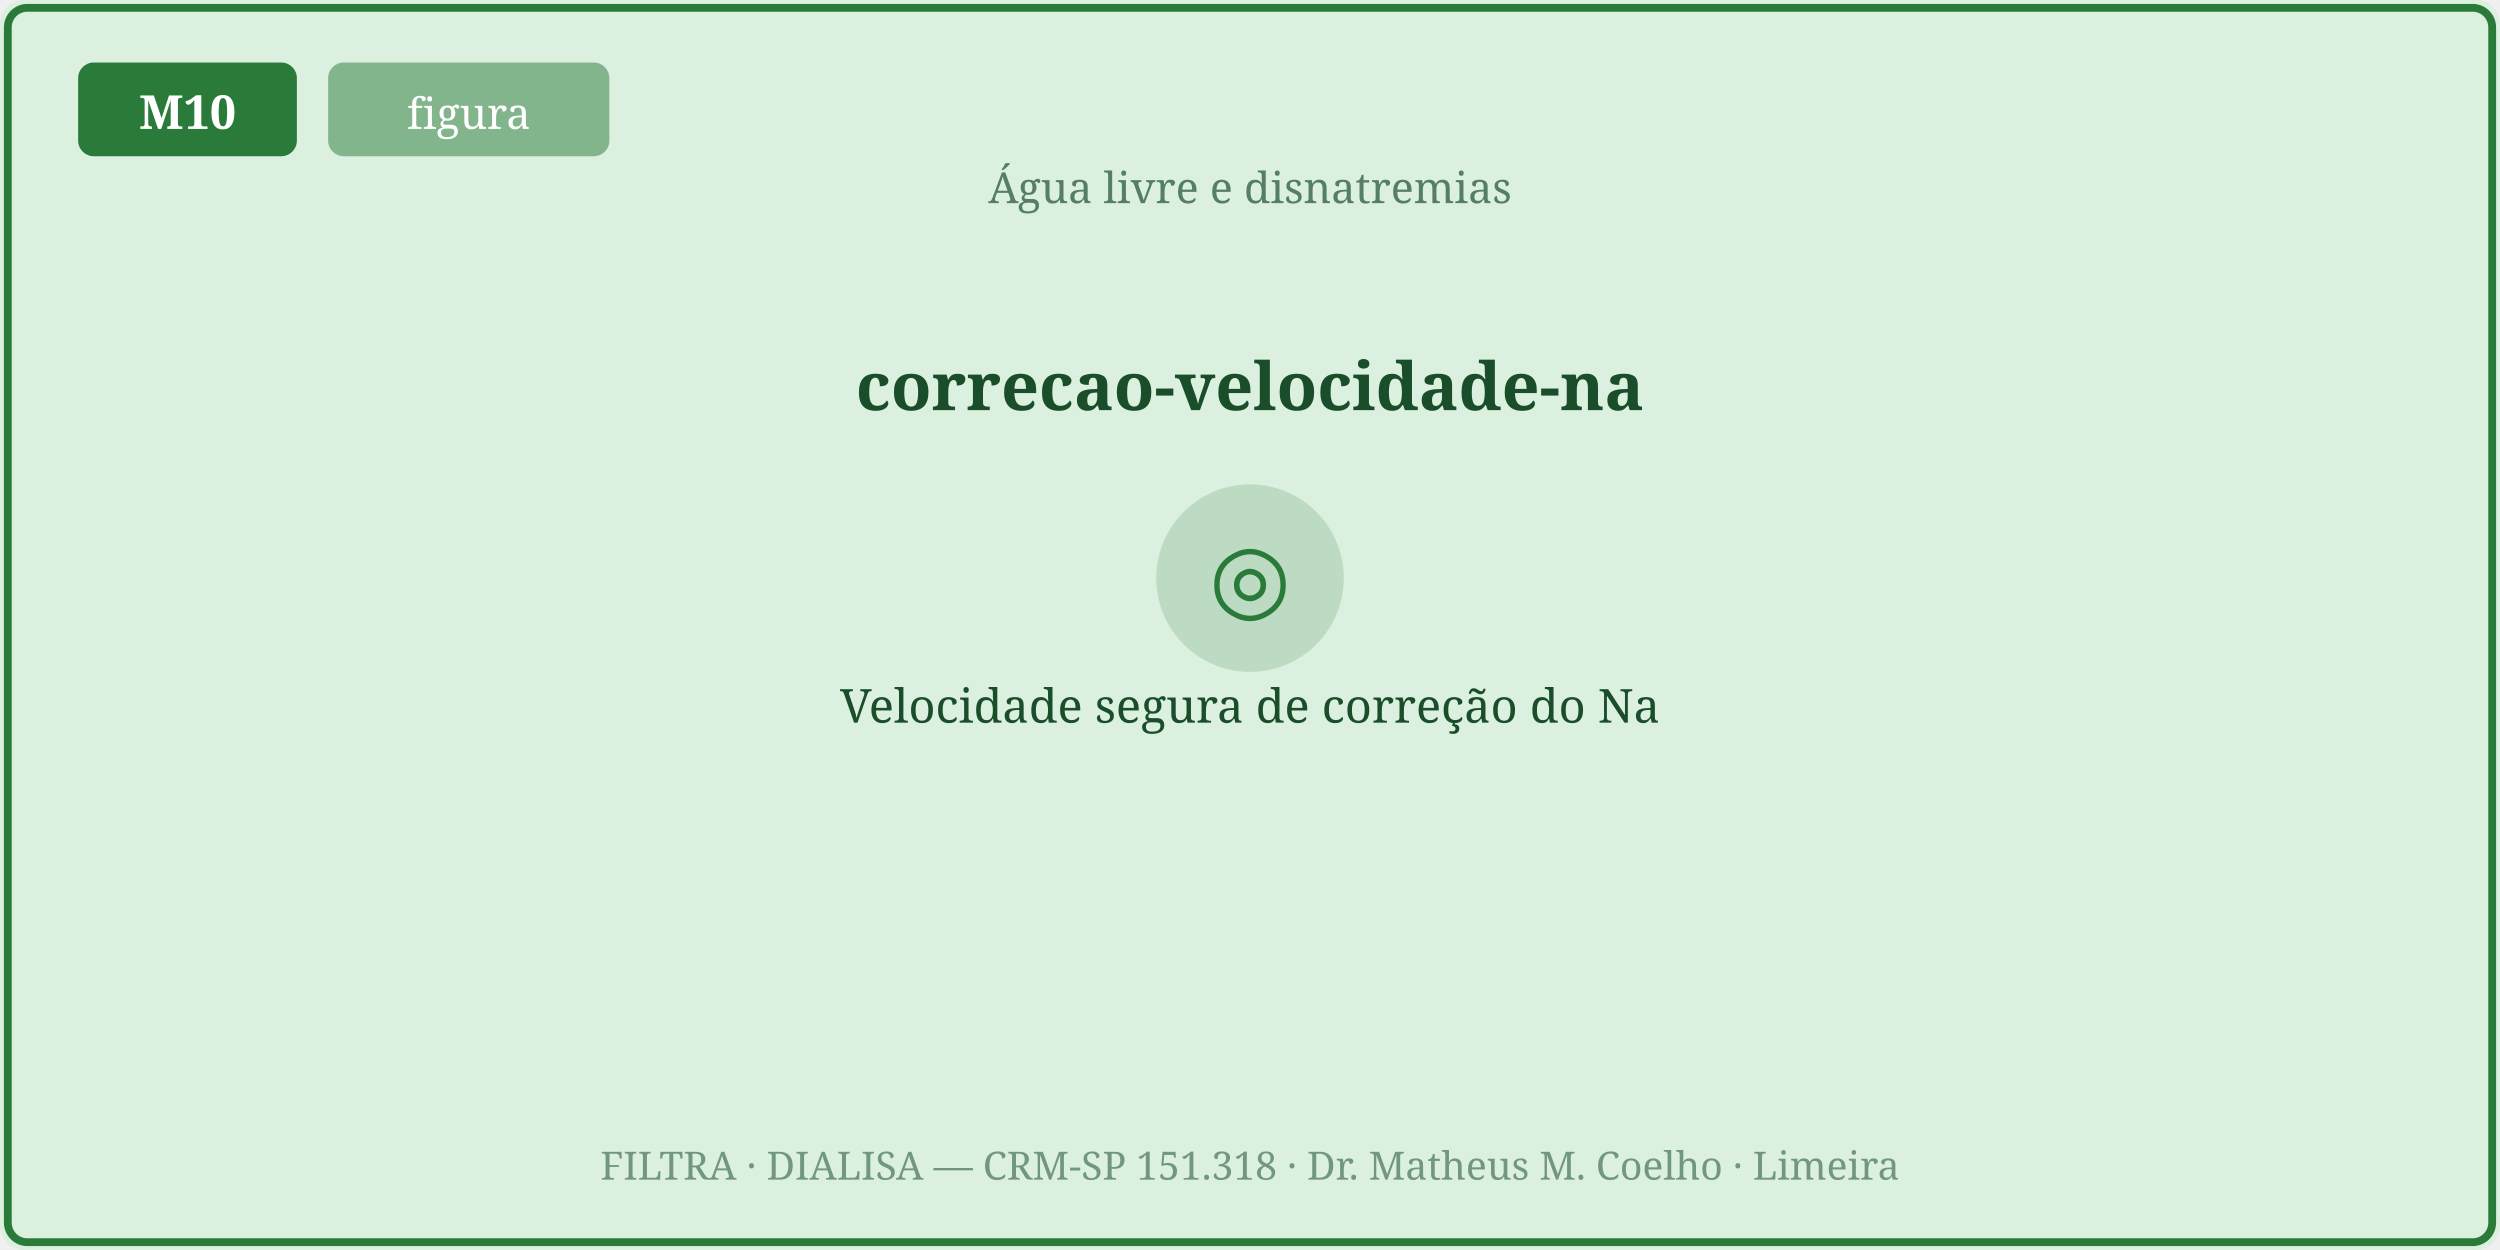
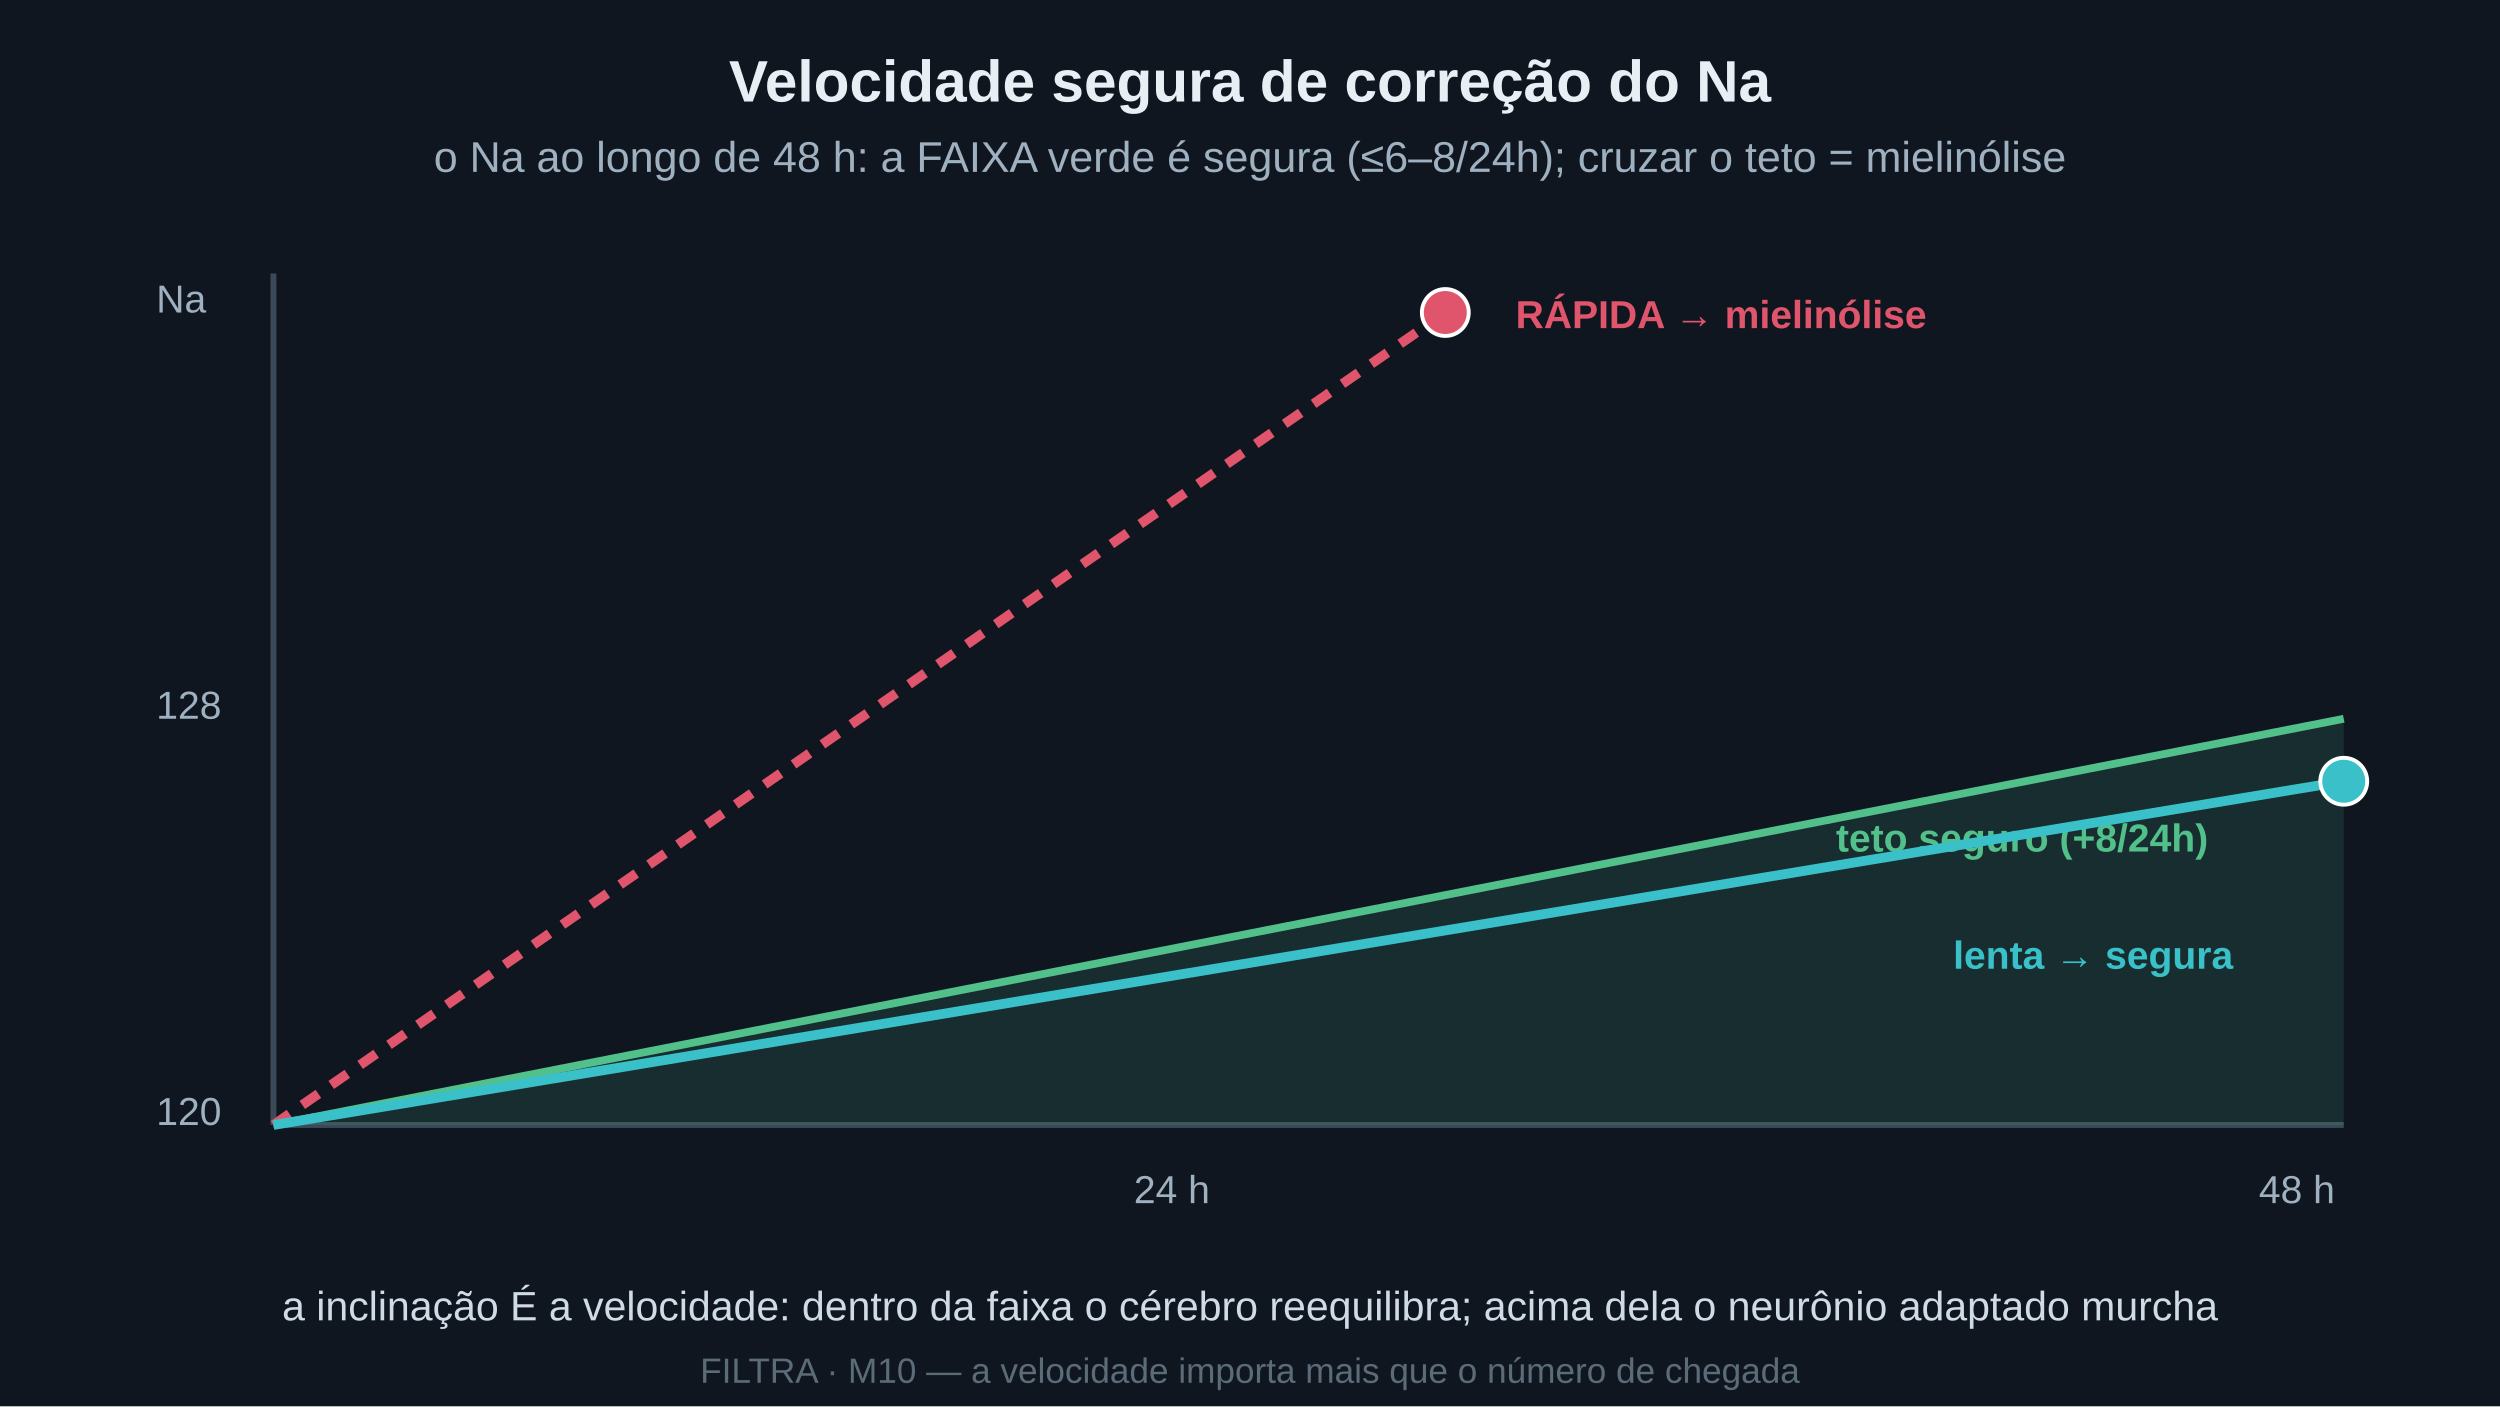
- <svg xmlns="http://www.w3.org/2000/svg" viewBox="0 0 640 320" font-family="Georgia,serif">
-   <rect width="640" height="320" fill="#dcf0e0" rx="6" />
-   <rect x="2" y="2" width="636" height="316" rx="5" fill="none" stroke="#2a7a3a" stroke-width="2" />
-   <rect x="20" y="16" width="56" height="24" rx="4" fill="#2a7a3a" />
-   <text x="48" y="33" text-anchor="middle" font-size="12" font-weight="bold" fill="white">M10</text>
-   <rect x="84" y="16" width="72" height="24" rx="4" fill="#2a7a3a" opacity="0.5" />
-   <text x="120" y="33" text-anchor="middle" font-size="11" fill="white">figura</text>
-   <text x="320" y="52" text-anchor="middle" font-size="11" fill="#1a4e2a" opacity="0.7">Água livre e disnatremias</text>
-   <text x="320" y="105" text-anchor="middle" font-size="17" font-weight="bold" fill="#1a4e2a">correcao-velocidade-na</text>
-   <circle cx="320" cy="148" r="24" fill="#2a7a3a" opacity="0.18" />
-   <text x="320" y="156" text-anchor="middle" font-size="24" fill="#2a7a3a">◎</text>
-   <text x="320" y="185" text-anchor="middle" font-size="12" fill="#1a4e2a">Velocidade segura de correção do Na</text>
-   <text x="320" y="302" text-anchor="middle" font-size="10" fill="#1a4e2a" opacity="0.55">FILTRA · DIALISA — CRM-SP 151.318 · Dr. Matheus M. Coelho · Limeira</text>
+ <svg xmlns="http://www.w3.org/2000/svg" viewBox="0 0 640 360" font-family="system-ui,Segoe UI,Arial,sans-serif">
+   <rect width="640" height="360" fill="#0f1620" />
+   <text x="320" y="26" text-anchor="middle" font-size="15" font-weight="700" fill="#e7eef4">Velocidade segura de correção do Na</text>
+   <text x="320" y="44" text-anchor="middle" font-size="11" fill="#9fb1c0">o Na ao longo de 48 h: a FAIXA verde é segura (≤6–8/24h); cruzar o teto = mielinólise</text>
+   <line x1="70" y1="70" x2="70" y2="288" stroke="#3a4a58" stroke-width="1.5" />
+   <line x1="70" y1="288" x2="600" y2="288" stroke="#3a4a58" stroke-width="1.5" />
+   <text x="40" y="80" font-size="10" fill="#9fb1c0">Na</text>
+   <text x="40" y="288" font-size="10" fill="#9fb1c0">120</text>
+   <text x="40" y="184" font-size="10" fill="#9fb1c0">128</text>
+   <text x="300" y="308" text-anchor="middle" font-size="10" fill="#9fb1c0">24 h</text>
+   <text x="588" y="308" text-anchor="middle" font-size="10" fill="#9fb1c0">48 h</text>
+   <polygon points="70,288 600,184 600,288" fill="#52c08a" fill-opacity="0.14" />
+   <line x1="70" y1="288" x2="600" y2="184" stroke="#52c08a" stroke-width="2" />
+   <text x="470" y="218" font-size="10" font-weight="700" fill="#52c08a">teto seguro (+8/24h)</text>
+   <line x1="70" y1="288" x2="370" y2="80" stroke="#e0556b" stroke-width="2.5" stroke-dasharray="5 4" />
+   <circle cx="370" cy="80" r="6" fill="#e0556b" stroke="#fff" />
+   <text x="388" y="84" font-size="10" font-weight="700" fill="#e0556b">RÁPIDA → mielinólise</text>
+   <line x1="70" y1="288" x2="600" y2="200" stroke="#39c0c8" stroke-width="2.5" />
+   <circle cx="600" cy="200" r="6" fill="#39c0c8" stroke="#fff" />
+   <text x="500" y="248" font-size="10" font-weight="700" fill="#39c0c8">lenta → segura</text>
+   <text x="320" y="338" text-anchor="middle" font-size="10.5" fill="#cfdbe6">a inclinação É a velocidade: dentro da faixa o cérebro reequilibra; acima dela o neurônio adaptado murcha</text>
+   <text x="320" y="354" text-anchor="middle" font-size="9" fill="#5b6b78">FILTRA · M10 — a velocidade importa mais que o número de chegada</text>
</svg>
